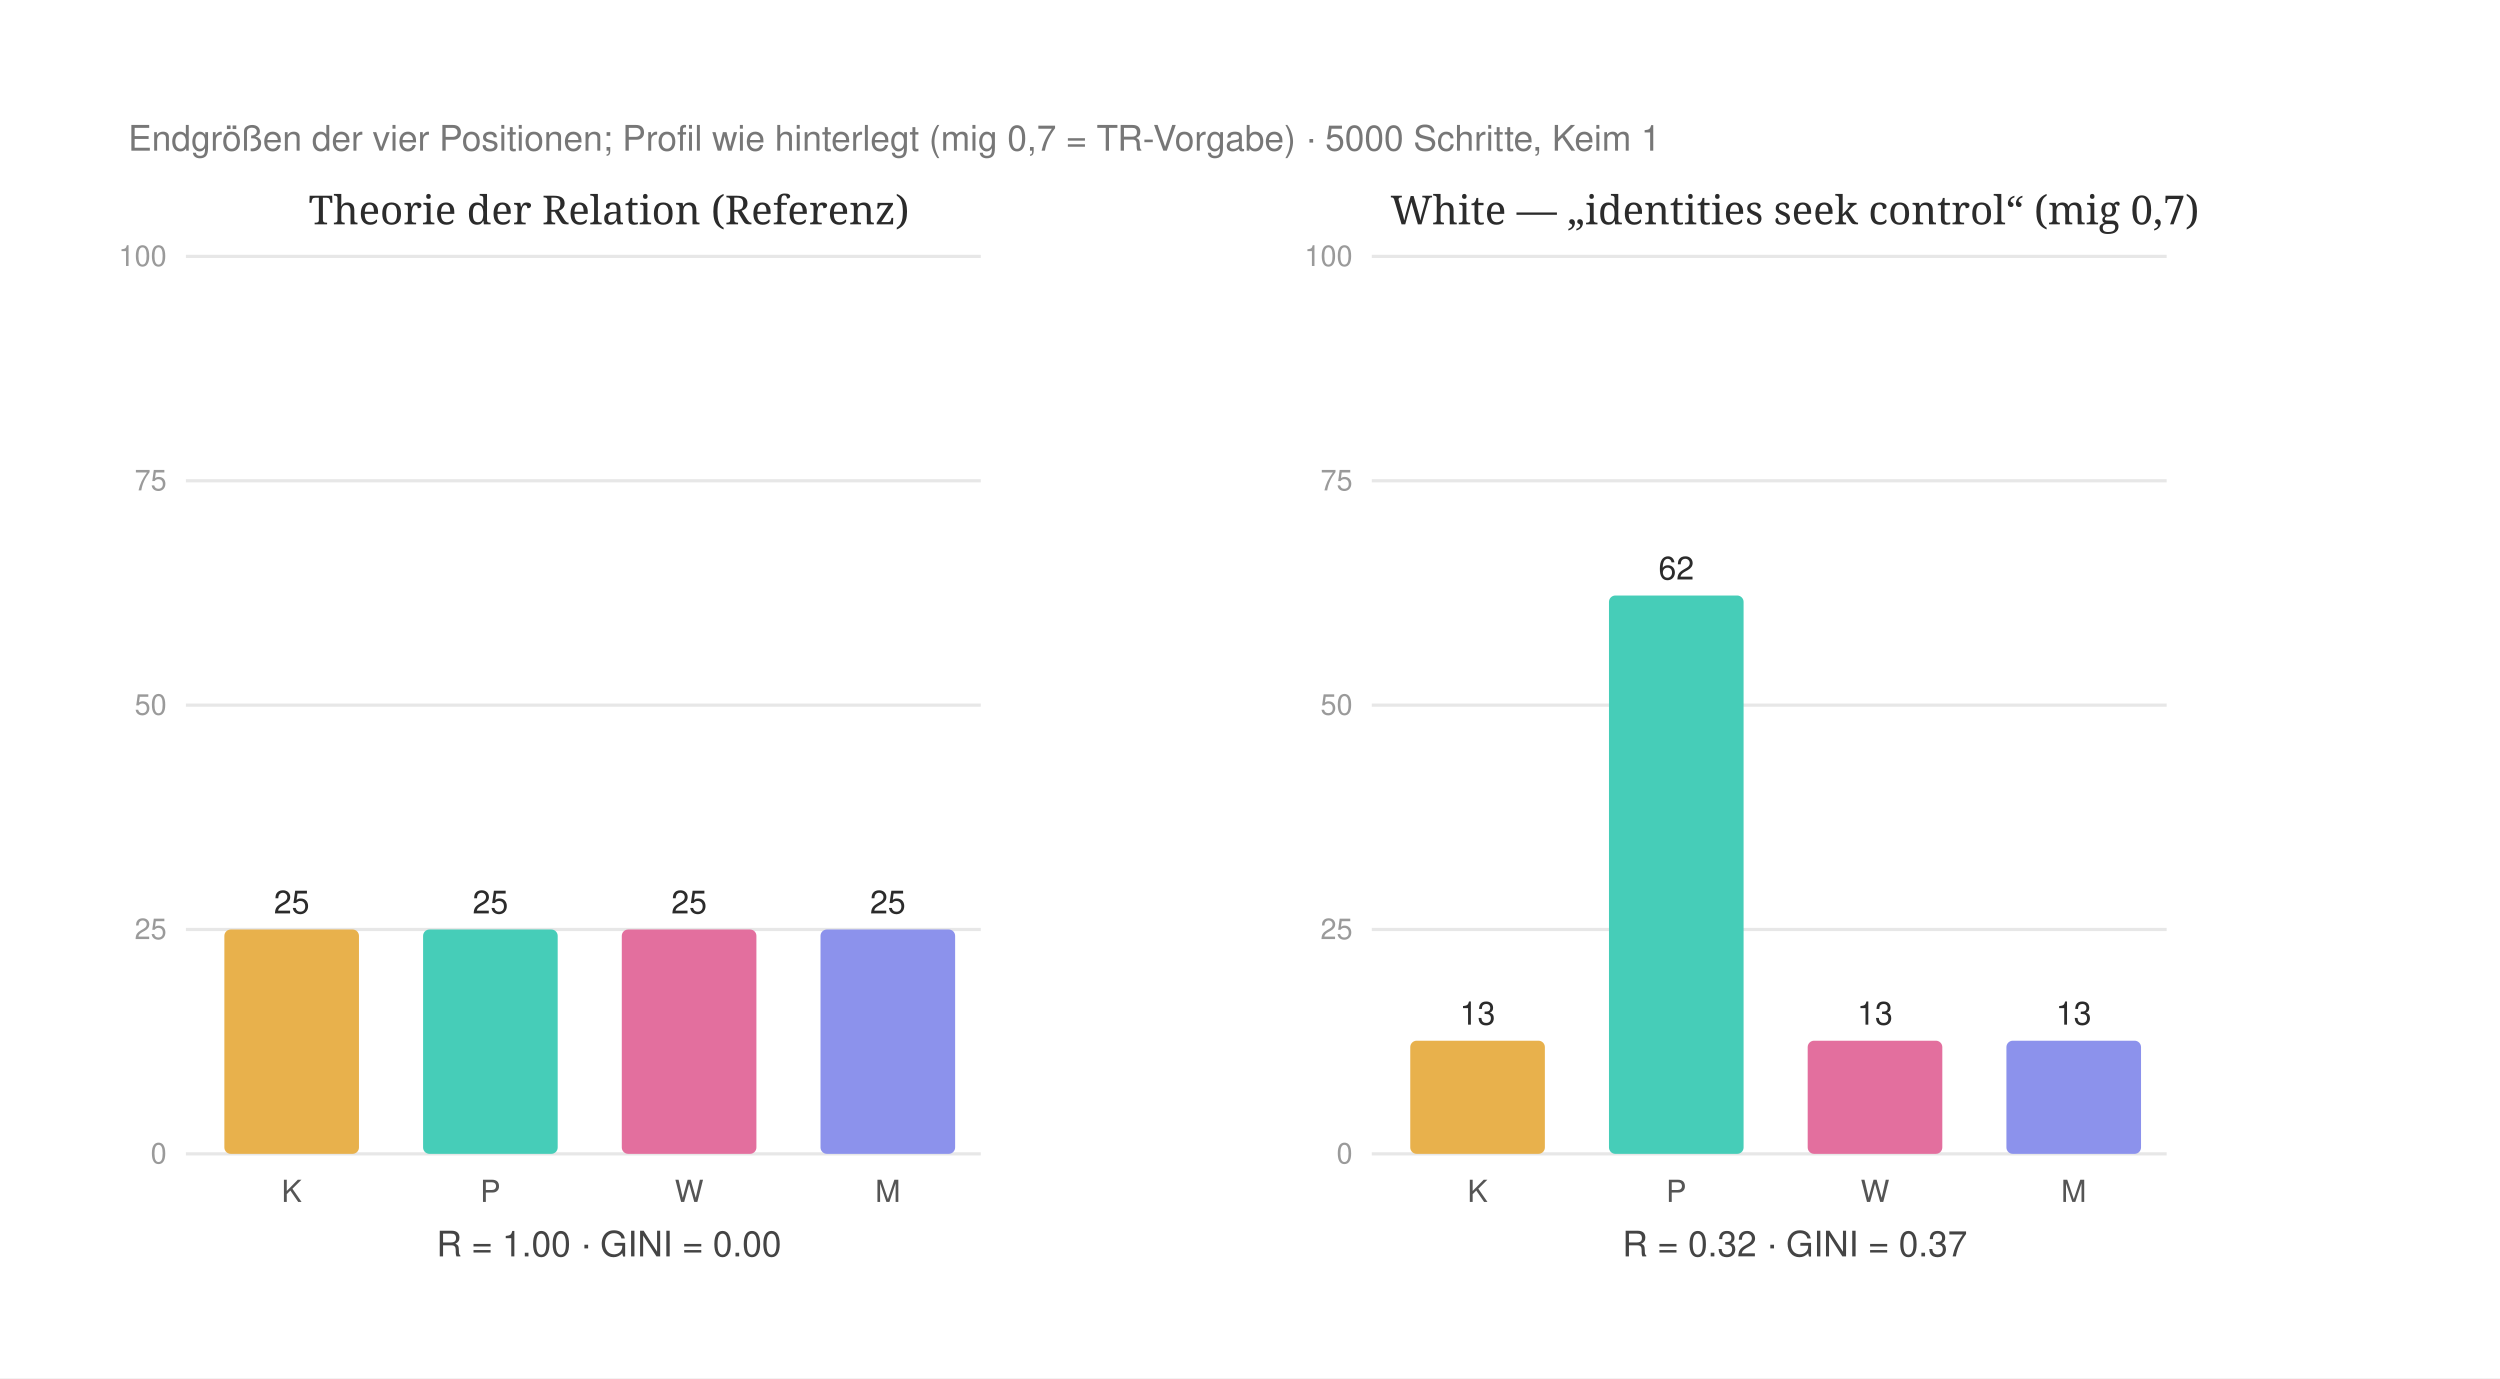
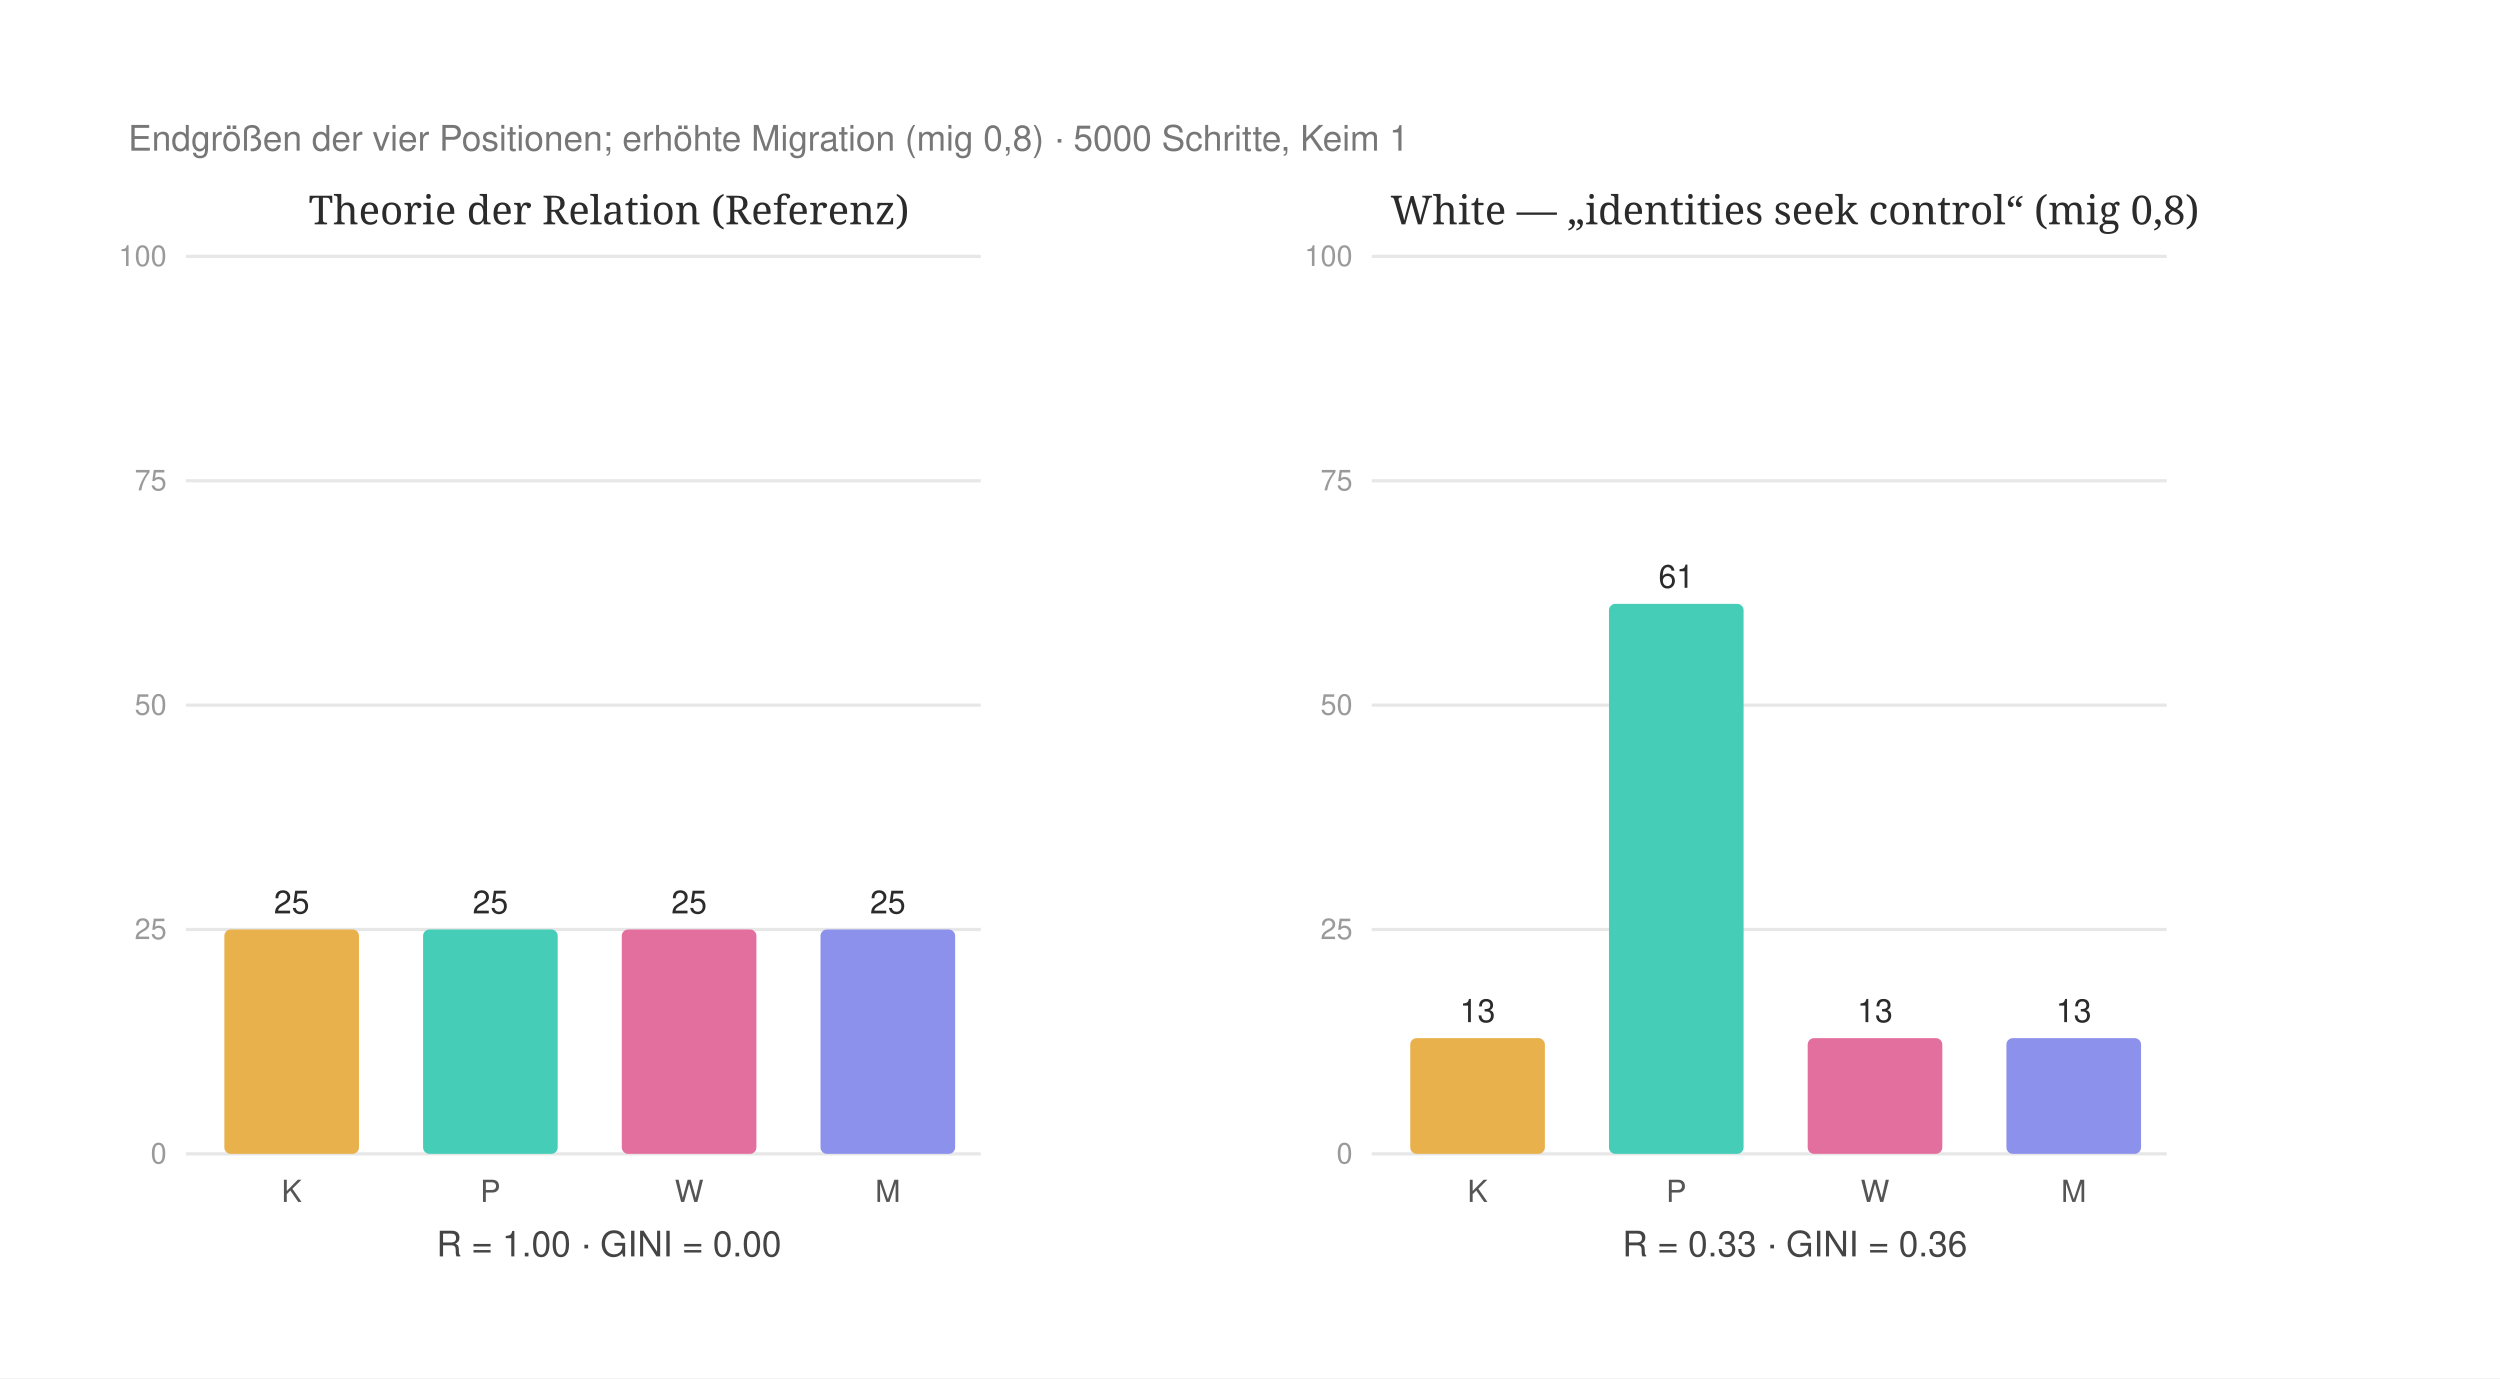
<svg xmlns="http://www.w3.org/2000/svg" viewBox="0 0 780 430" font-family="Helvetica,Arial,sans-serif">
  <rect x="0" y="0" width="780" height="430" fill="#ffffff" />
-   <text x="40" y="47" font-size="11" fill="#777">Endgrößen der vier Positionen; Profil wie hinterlegt (mig 0,7 = TR-Vorgabe) · 5000 Schritte, Keim 1</text>
+   <text x="40" y="47" font-size="11" fill="#777">Endgrößen der vier Positionen; erhöhte Migration (mig 0,8) · 5000 Schritte, Keim 1</text>
  <text x="190" y="70" font-size="12.5" font-family="Georgia,serif" fill="#2b2b2b" text-anchor="middle">Theorie der Relation (Referenz)</text>
  <line x1="58" y1="360.0" x2="306" y2="360.0" stroke="#e7e7e7" />
  <text x="52" y="363.0" font-size="9" fill="#9a9a9a" text-anchor="end">0</text>
  <line x1="58" y1="290.0" x2="306" y2="290.0" stroke="#e7e7e7" />
  <text x="52" y="293.0" font-size="9" fill="#9a9a9a" text-anchor="end">25</text>
  <line x1="58" y1="220.0" x2="306" y2="220.0" stroke="#e7e7e7" />
  <text x="52" y="223.0" font-size="9" fill="#9a9a9a" text-anchor="end">50</text>
  <line x1="58" y1="150.0" x2="306" y2="150.0" stroke="#e7e7e7" />
  <text x="52" y="153.0" font-size="9" fill="#9a9a9a" text-anchor="end">75</text>
  <line x1="58" y1="80.0" x2="306" y2="80.0" stroke="#e7e7e7" />
  <text x="52" y="83.0" font-size="9" fill="#9a9a9a" text-anchor="end">100</text>
  <rect x="70.0" y="290.0" width="42" height="70.0" fill="#E8B14C" rx="2" />
  <text x="91.0" y="285.0" font-size="10" fill="#2b2b2b" text-anchor="middle">25</text>
  <text x="91.0" y="375.0" font-size="9.5" fill="#555" text-anchor="middle">K</text>
  <rect x="132.0" y="290.0" width="42" height="70.0" fill="#46CDB8" rx="2" />
  <text x="153.0" y="285.0" font-size="10" fill="#2b2b2b" text-anchor="middle">25</text>
  <text x="153.0" y="375.0" font-size="9.5" fill="#555" text-anchor="middle">P</text>
  <rect x="194.0" y="290.0" width="42" height="70.0" fill="#E36F9E" rx="2" />
  <text x="215.0" y="285.0" font-size="10" fill="#2b2b2b" text-anchor="middle">25</text>
  <text x="215.0" y="375.0" font-size="9.5" fill="#555" text-anchor="middle">W</text>
  <rect x="256.0" y="290.0" width="42" height="70.0" fill="#8C92EC" rx="2" />
  <text x="277.0" y="285.0" font-size="10" fill="#2b2b2b" text-anchor="middle">25</text>
  <text x="277.0" y="375.0" font-size="9.5" fill="#555" text-anchor="middle">M</text>
  <text x="190" y="392" font-size="11" fill="#444" text-anchor="middle">R = 1.00   ·   GINI = 0.00</text>
-   <text x="560" y="70" font-size="12.5" font-family="Georgia,serif" fill="#2b2b2b" text-anchor="middle">White — „identities seek control“ (mig 0,7)</text>
+   <text x="560" y="70" font-size="12.5" font-family="Georgia,serif" fill="#2b2b2b" text-anchor="middle">White — „identities seek control“ (mig 0,8)</text>
  <line x1="428" y1="360.0" x2="676" y2="360.0" stroke="#e7e7e7" />
  <text x="422" y="363.0" font-size="9" fill="#9a9a9a" text-anchor="end">0</text>
  <line x1="428" y1="290.0" x2="676" y2="290.0" stroke="#e7e7e7" />
  <text x="422" y="293.0" font-size="9" fill="#9a9a9a" text-anchor="end">25</text>
  <line x1="428" y1="220.0" x2="676" y2="220.0" stroke="#e7e7e7" />
  <text x="422" y="223.0" font-size="9" fill="#9a9a9a" text-anchor="end">50</text>
  <line x1="428" y1="150.0" x2="676" y2="150.0" stroke="#e7e7e7" />
  <text x="422" y="153.0" font-size="9" fill="#9a9a9a" text-anchor="end">75</text>
  <line x1="428" y1="80.0" x2="676" y2="80.0" stroke="#e7e7e7" />
  <text x="422" y="83.0" font-size="9" fill="#9a9a9a" text-anchor="end">100</text>
-   <rect x="440.0" y="324.7" width="42" height="35.3" fill="#E8B14C" rx="2" />
-   <text x="461.0" y="319.7" font-size="10" fill="#2b2b2b" text-anchor="middle">13</text>
+   <rect x="440.0" y="323.9" width="42" height="36.1" fill="#E8B14C" rx="2" />
+   <text x="461.0" y="318.9" font-size="10" fill="#2b2b2b" text-anchor="middle">13</text>
  <text x="461.0" y="375.0" font-size="9.5" fill="#555" text-anchor="middle">K</text>
-   <rect x="502.0" y="185.8" width="42" height="174.2" fill="#46CDB8" rx="2" />
-   <text x="523.0" y="180.8" font-size="10" fill="#2b2b2b" text-anchor="middle">62</text>
+   <rect x="502.0" y="188.4" width="42" height="171.6" fill="#46CDB8" rx="2" />
+   <text x="523.0" y="183.4" font-size="10" fill="#2b2b2b" text-anchor="middle">61</text>
  <text x="523.0" y="375.0" font-size="9.5" fill="#555" text-anchor="middle">P</text>
-   <rect x="564.0" y="324.7" width="42" height="35.3" fill="#E36F9E" rx="2" />
-   <text x="585.0" y="319.7" font-size="10" fill="#2b2b2b" text-anchor="middle">13</text>
+   <rect x="564.0" y="323.9" width="42" height="36.1" fill="#E36F9E" rx="2" />
+   <text x="585.0" y="318.9" font-size="10" fill="#2b2b2b" text-anchor="middle">13</text>
  <text x="585.0" y="375.0" font-size="9.5" fill="#555" text-anchor="middle">W</text>
-   <rect x="626.0" y="324.7" width="42" height="35.3" fill="#8C92EC" rx="2" />
-   <text x="647.0" y="319.7" font-size="10" fill="#2b2b2b" text-anchor="middle">13</text>
+   <rect x="626.0" y="323.9" width="42" height="36.1" fill="#8C92EC" rx="2" />
+   <text x="647.0" y="318.9" font-size="10" fill="#2b2b2b" text-anchor="middle">13</text>
  <text x="647.0" y="375.0" font-size="9.5" fill="#555" text-anchor="middle">M</text>
-   <text x="560" y="392" font-size="11" fill="#444" text-anchor="middle">R = 0.32   ·   GINI = 0.37</text>
+   <text x="560" y="392" font-size="11" fill="#444" text-anchor="middle">R = 0.33   ·   GINI = 0.36</text>
</svg>
